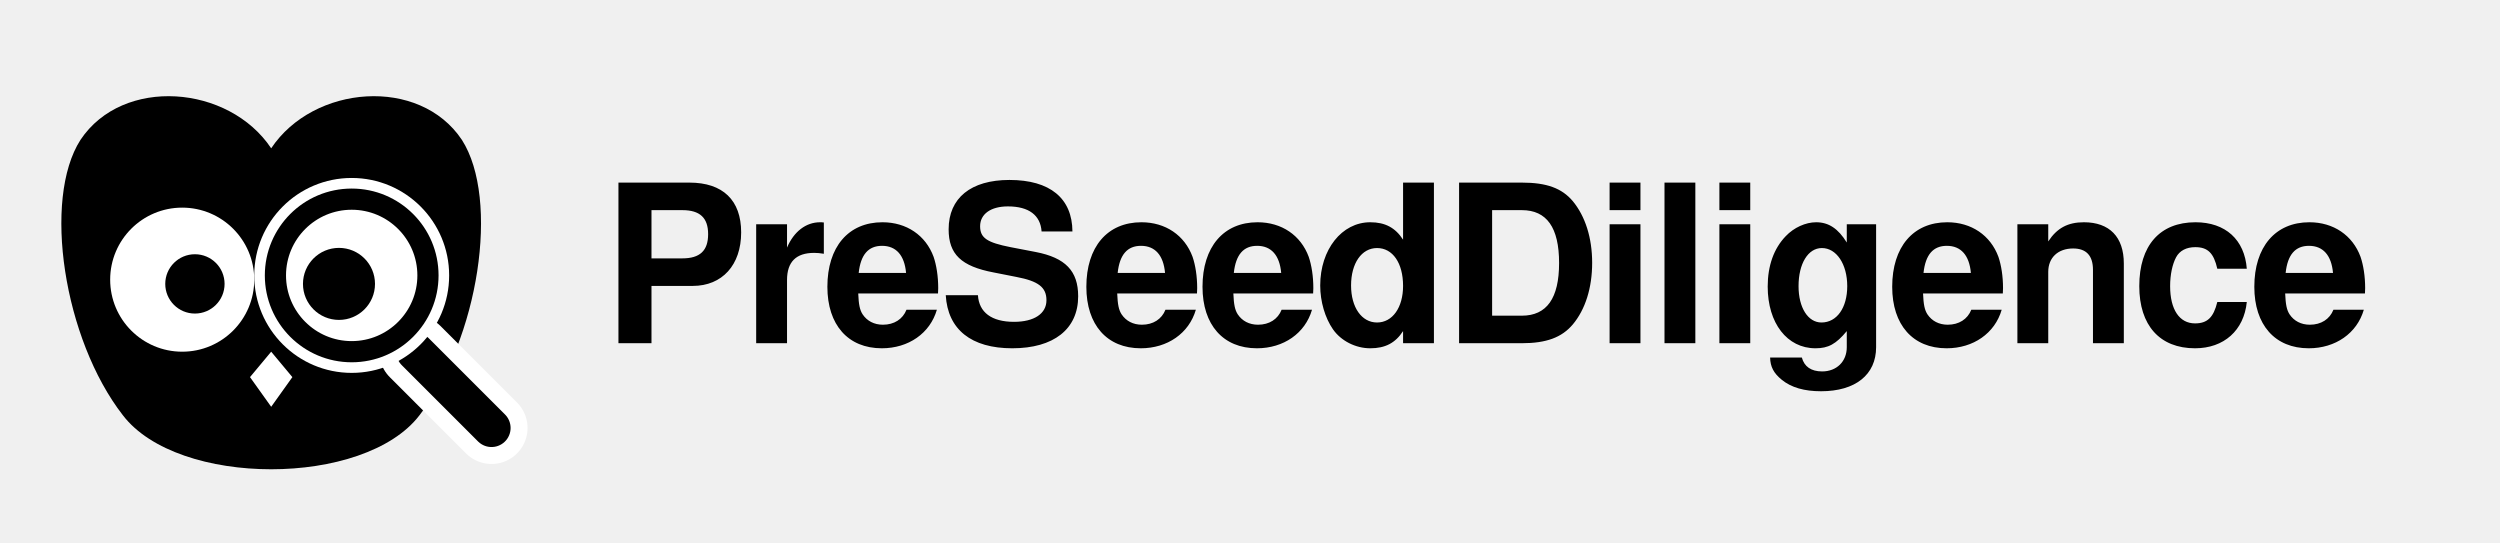
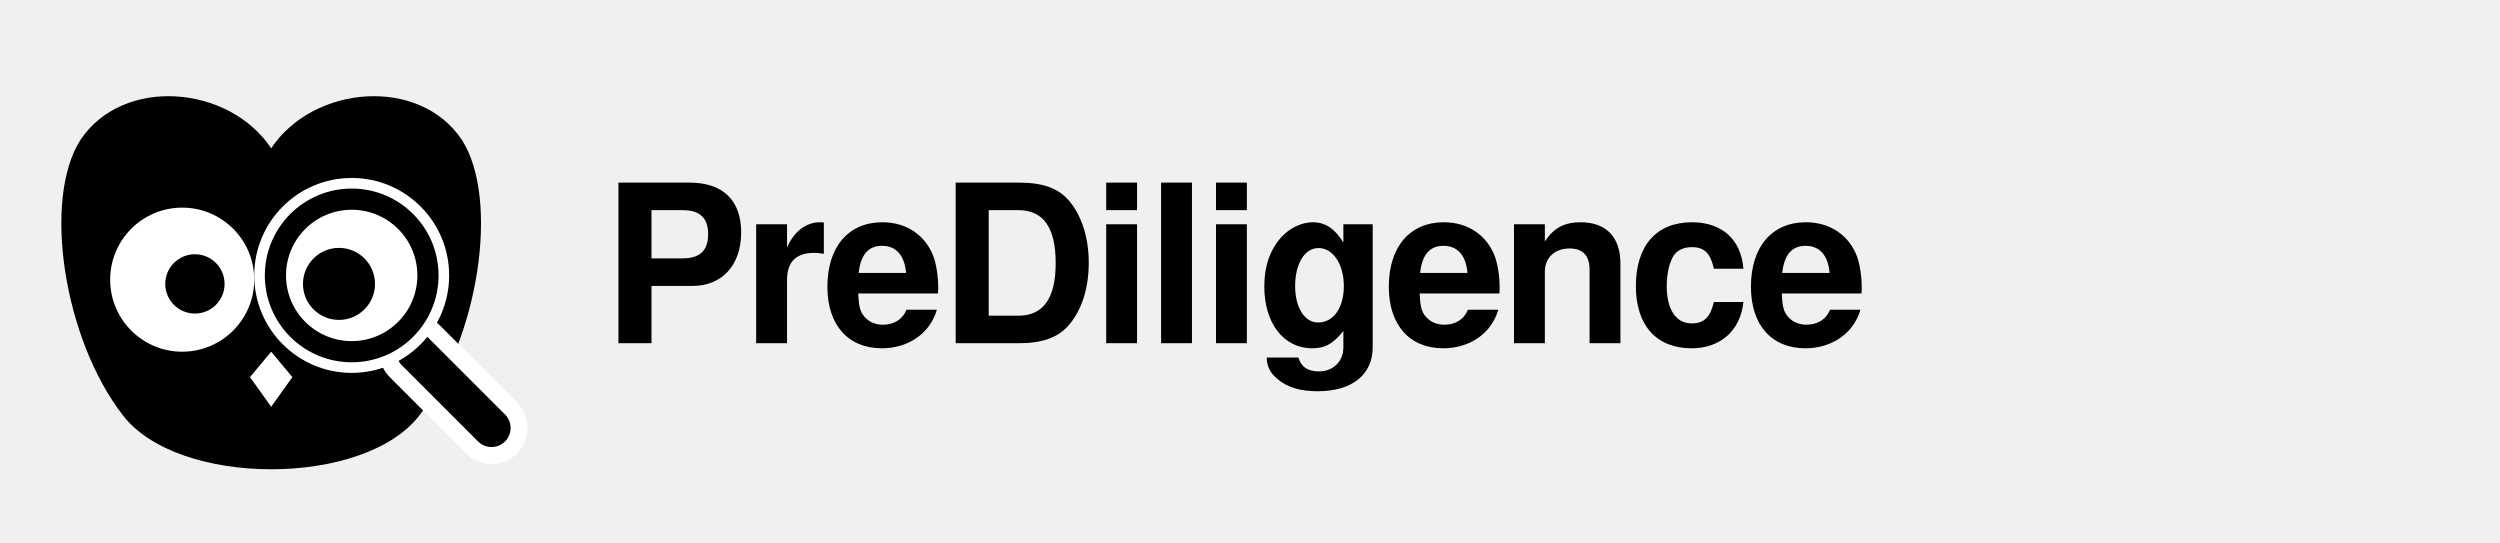
<svg xmlns="http://www.w3.org/2000/svg" viewBox="0 0 1180 256">
  <path d="M128 70 C108 40 58 36 38 66 C20 94 30 160 58 196 C84 230 172 230 198 196 C226 160 236 94 218 66 C198 36 148 40 128 70 Z" fill="#000" />
  <line x1="196" y1="166" x2="232" y2="202" stroke="#fff" stroke-width="34" stroke-linecap="round" />
  <line x1="196" y1="166" x2="232" y2="202" stroke="#000" stroke-width="18" stroke-linecap="round" />
  <circle cx="86" cy="132" r="34" fill="#fff" />
  <circle cx="92" cy="134" r="14" fill="#000" />
  <circle cx="166" cy="130" r="46" fill="#fff" />
  <circle cx="166" cy="130" r="36" fill="#fff" stroke="#000" stroke-width="10" />
  <circle cx="160" cy="134" r="17" fill="#000" />
  <path d="M128 166 L138 178 L128 192 L118 178 Z" fill="#fff" />
-   <text x="284" y="162" font-family="Helvetica Neue, Helvetica, Arial, sans-serif" font-weight="700" font-size="104" letter-spacing="-3" fill="#000">PreSeedDiligence</text>
+   <text x="284" y="162" font-family="Helvetica Neue, Helvetica, Arial, sans-serif" font-weight="700" font-size="104" letter-spacing="-3" fill="#000">PreDiligence</text>
</svg>
